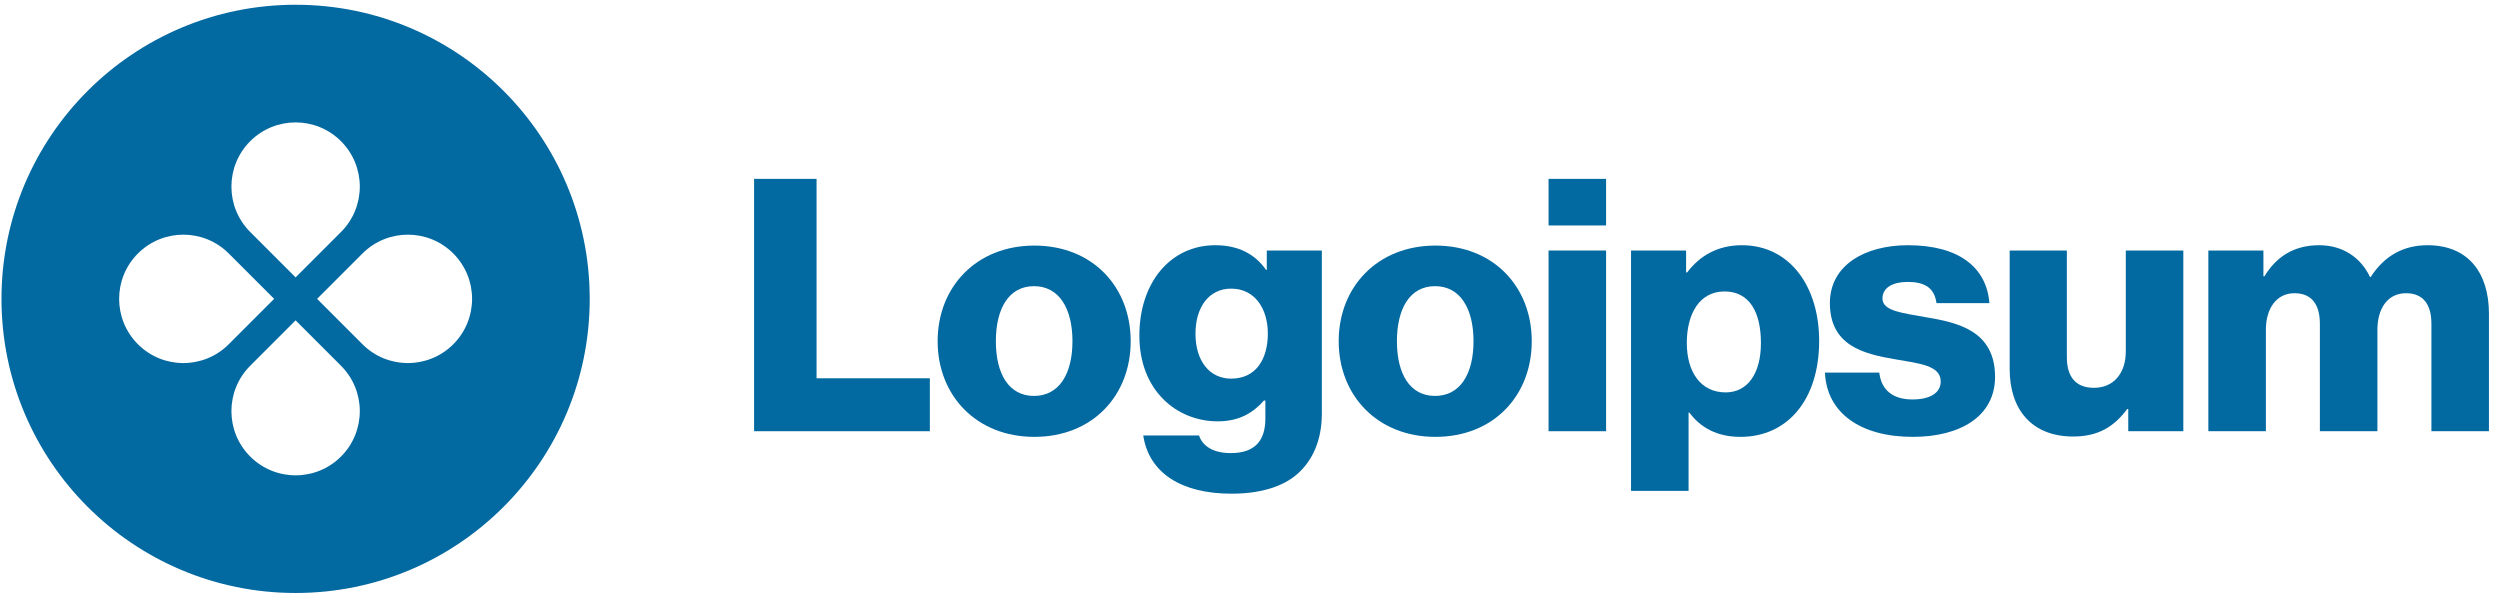
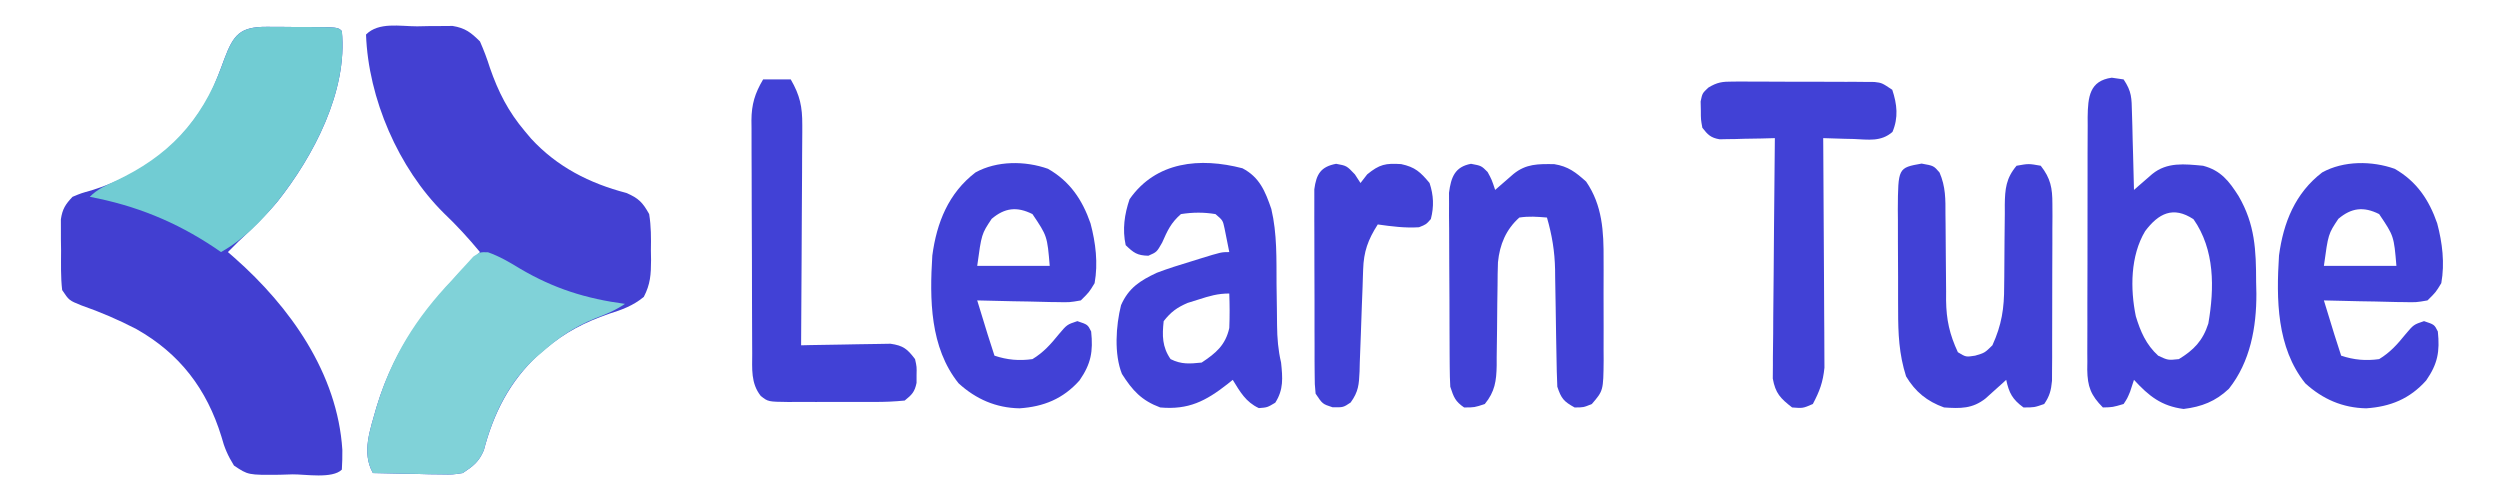
- <svg xmlns="http://www.w3.org/2000/svg" id="logo-52" width="170" height="41" viewBox="0 0 170 41" fill="none">
-   <path d="M51.278 29.323H63.23V25.723H55.526V12.163H51.278V29.323Z" class="cneutral" fill="#0369a1" />
-   <path d="M70.311 26.923C68.607 26.923 67.719 25.435 67.719 23.203C67.719 20.971 68.607 19.459 70.311 19.459C72.015 19.459 72.927 20.971 72.927 23.203C72.927 25.435 72.015 26.923 70.311 26.923ZM70.335 29.707C74.295 29.707 76.887 26.899 76.887 23.203C76.887 19.507 74.295 16.699 70.335 16.699C66.399 16.699 63.759 19.507 63.759 23.203C63.759 26.899 66.399 29.707 70.335 29.707Z" class="cneutral" fill="#0369a1" />
-   <path d="M83.741 33.571C85.565 33.571 87.173 33.163 88.253 32.203C89.237 31.315 89.885 29.971 89.885 28.123V17.035H86.141V18.355H86.093C85.373 17.323 84.269 16.675 82.637 16.675C79.589 16.675 77.477 19.219 77.477 22.819C77.477 26.587 80.045 28.651 82.805 28.651C84.293 28.651 85.229 28.051 85.949 27.235H86.045V28.459C86.045 29.947 85.349 30.811 83.693 30.811C82.397 30.811 81.749 30.259 81.533 29.611H77.741C78.125 32.179 80.357 33.571 83.741 33.571ZM83.717 25.747C82.253 25.747 81.293 24.547 81.293 22.699C81.293 20.827 82.253 19.627 83.717 19.627C85.349 19.627 86.213 21.019 86.213 22.675C86.213 24.403 85.421 25.747 83.717 25.747Z" class="cneutral" fill="#0369a1" />
-   <path d="M97.583 26.923C95.879 26.923 94.991 25.435 94.991 23.203C94.991 20.971 95.879 19.459 97.583 19.459C99.287 19.459 100.199 20.971 100.199 23.203C100.199 25.435 99.287 26.923 97.583 26.923ZM97.607 29.707C101.567 29.707 104.159 26.899 104.159 23.203C104.159 19.507 101.567 16.699 97.607 16.699C93.671 16.699 91.031 19.507 91.031 23.203C91.031 26.899 93.671 29.707 97.607 29.707Z" class="cneutral" fill="#0369a1" />
-   <path d="M105.302 29.323H109.214V17.035H105.302V29.323ZM105.302 15.331H109.214V12.163H105.302V15.331Z" class="cneutral" fill="#0369a1" />
-   <path d="M110.911 33.379H114.823V28.051H114.871C115.639 29.083 116.767 29.707 118.351 29.707C121.567 29.707 123.703 27.163 123.703 23.179C123.703 19.483 121.711 16.675 118.447 16.675C116.767 16.675 115.567 17.419 114.727 18.523H114.655V17.035H110.911V33.379ZM117.343 26.683C115.663 26.683 114.703 25.315 114.703 23.323C114.703 21.331 115.567 19.819 117.271 19.819C118.951 19.819 119.743 21.211 119.743 23.323C119.743 25.411 118.831 26.683 117.343 26.683Z" class="cneutral" fill="#0369a1" />
-   <path d="M130.072 29.707C133.288 29.707 135.664 28.315 135.664 25.627C135.664 22.483 133.12 21.931 130.96 21.571C129.4 21.283 128.008 21.163 128.008 20.299C128.008 19.531 128.752 19.171 129.712 19.171C130.792 19.171 131.536 19.507 131.68 20.611H135.28C135.088 18.187 133.216 16.675 129.736 16.675C126.832 16.675 124.432 18.019 124.432 20.611C124.432 23.491 126.712 24.067 128.848 24.427C130.48 24.715 131.968 24.835 131.968 25.939C131.968 26.731 131.224 27.163 130.048 27.163C128.752 27.163 127.936 26.563 127.792 25.339H124.096C124.216 28.051 126.472 29.707 130.072 29.707Z" class="cneutral" fill="#0369a1" />
-   <path d="M140.978 29.683C142.682 29.683 143.762 29.011 144.65 27.811H144.722V29.323H148.466V17.035H144.554V23.899C144.554 25.363 143.738 26.371 142.394 26.371C141.146 26.371 140.546 25.627 140.546 24.283V17.035H136.658V25.099C136.658 27.835 138.146 29.683 140.978 29.683Z" class="cneutral" fill="#0369a1" />
-   <path d="M150.168 29.323H154.08V22.435C154.08 20.971 154.8 19.939 156.024 19.939C157.2 19.939 157.752 20.707 157.752 22.027V29.323H161.664V22.435C161.664 20.971 162.36 19.939 163.608 19.939C164.784 19.939 165.336 20.707 165.336 22.027V29.323H169.248V21.331C169.248 18.571 167.856 16.675 165.072 16.675C163.488 16.675 162.168 17.347 161.208 18.835H161.16C160.536 17.515 159.312 16.675 157.704 16.675C155.928 16.675 154.752 17.515 153.984 18.787H153.912V17.035H150.168V29.323Z" class="cneutral" fill="#0369a1" />
-   <path fill-rule="evenodd" clip-rule="evenodd" d="M20.101 40.323C31.147 40.323 40.101 31.369 40.101 20.323C40.101 9.278 31.147 0.323 20.101 0.323C9.056 0.323 0.101 9.278 0.101 20.323C0.101 31.369 9.056 40.323 20.101 40.323ZM23.188 15.776C24.893 14.071 24.893 11.307 23.188 9.602C21.483 7.897 18.719 7.897 17.015 9.602C15.31 11.307 15.31 14.071 17.015 15.776L20.101 18.863L23.188 15.776ZM24.649 23.41C26.354 25.115 29.118 25.115 30.823 23.41C32.528 21.705 32.528 18.941 30.823 17.236C29.118 15.531 26.354 15.531 24.649 17.236L21.562 20.323L24.649 23.41ZM23.188 31.045C24.893 29.34 24.893 26.576 23.188 24.871L20.101 21.784L17.015 24.871C15.31 26.576 15.31 29.34 17.015 31.045C18.719 32.749 21.483 32.749 23.188 31.045ZM9.38 23.41C7.675 21.705 7.675 18.941 9.38 17.236C11.085 15.531 13.849 15.531 15.554 17.236L18.641 20.323L15.554 23.41C13.849 25.115 11.085 25.115 9.38 23.41Z" class="ccustom" fill="#0369a1" />
+ <svg xmlns="http://www.w3.org/2000/svg" version="1.1" width="724" height="140">
+   <path d="M0 0 C1.204 0.002 2.408 0.004 3.648 0.006 C5.536 0.024 5.536 0.024 7.461 0.043 C8.727 0.044 9.993 0.044 11.297 0.045 C20.696 0.09 20.696 0.09 21.836 1.23 C23.573 18.605 13.642 37.427 3.181 50.622 C-0.303 54.788 -4.198 58.527 -8.164 62.23 C-9.168 63.226 -10.17 64.224 -11.164 65.23 C-10.523 65.787 -9.883 66.344 -9.223 66.918 C6.821 81.072 20.576 100.35 21.98 122.512 C22.017 124.418 21.938 126.326 21.836 128.23 C19.119 130.947 11.238 129.564 7.586 129.605 C5.724 129.662 5.724 129.662 3.824 129.719 C-5.305 129.807 -5.305 129.807 -9.406 127.055 C-11.169 124.222 -12.19 121.886 -13.039 118.668 C-17.28 104.877 -25.114 94.624 -37.652 87.539 C-42.836 84.839 -48.087 82.595 -53.602 80.668 C-57.164 79.23 -57.164 79.23 -59.164 76.23 C-59.601 72.432 -59.488 68.613 -59.477 64.793 C-59.493 63.743 -59.509 62.693 -59.525 61.611 C-59.526 60.6 -59.527 59.589 -59.527 58.547 C-59.53 57.623 -59.533 56.7 -59.536 55.748 C-59.094 52.76 -58.222 51.412 -56.164 49.23 C-53.633 48.176 -53.633 48.176 -50.664 47.355 C-35.27 42.552 -23.735 33.582 -16.164 19.23 C-14.678 15.946 -13.391 12.619 -12.164 9.23 C-9.553 2.353 -7.688 -0.028 0 0 Z " fill="#423FD1" transform="translate(77.16406,7.769531)" />
+   <path d="M0 0 C1.189 -0.024 2.378 -0.049 3.604 -0.074 C4.751 -0.078 5.899 -0.082 7.082 -0.086 C8.132 -0.094 9.183 -0.102 10.265 -0.111 C13.936 0.499 15.563 1.778 18.188 4.375 C19.318 6.949 20.225 9.339 21.062 12 C23.481 18.986 26.374 24.679 31.188 30.375 C31.782 31.08 32.376 31.785 32.988 32.512 C40.522 40.7 49.919 45.474 60.594 48.258 C64.12 49.777 65.312 50.997 67.188 54.375 C67.759 57.889 67.746 61.322 67.688 64.875 C67.711 66.281 67.711 66.281 67.734 67.715 C67.711 71.835 67.56 74.663 65.633 78.352 C62.535 80.915 59.336 82.062 55.562 83.25 C48.577 85.668 42.884 88.562 37.188 93.375 C36.482 93.969 35.777 94.564 35.051 95.176 C26.862 102.709 22.088 112.106 19.305 122.781 C17.853 126.152 16.239 127.357 13.188 129.375 C10.233 129.829 10.233 129.829 7.012 129.766 C5.855 129.753 4.698 129.74 3.506 129.727 C1.709 129.676 1.709 129.676 -0.125 129.625 C-1.343 129.607 -2.56 129.589 -3.814 129.57 C-6.815 129.523 -9.813 129.458 -12.812 129.375 C-16.205 123.343 -13.553 116.726 -11.812 110.375 C-6.214 91.749 4.394 78.83 18.188 65.375 C14.878 61.387 11.507 57.696 7.75 54.125 C-5.436 41.072 -14.149 20.903 -14.812 2.375 C-11.114 -1.323 -4.995 0.005 0 0 Z " fill="#4340D2" transform="translate(120.8125,7.625)" />
+   <path d="M0 0 C1.702 0.247 1.702 0.247 3.438 0.5 C5.827 4.084 5.74 5.872 5.852 10.137 C5.89 11.435 5.929 12.734 5.969 14.072 C6 15.444 6.031 16.816 6.062 18.188 C6.101 19.571 6.14 20.954 6.18 22.338 C6.274 25.725 6.36 29.112 6.438 32.5 C7.161 31.868 7.161 31.868 7.898 31.223 C8.53 30.675 9.162 30.127 9.812 29.562 C10.439 29.017 11.065 28.472 11.711 27.91 C16.04 24.374 21.099 25.005 26.438 25.5 C31.57 26.846 33.978 29.934 36.75 34.312 C41.497 42.493 41.802 49.911 41.812 59.188 C41.837 60.295 41.861 61.403 41.887 62.545 C41.921 72.245 40.127 82.302 33.914 90.098 C30.084 93.735 26 95.311 20.812 95.938 C14.379 95.104 10.753 92.196 6.438 87.5 C6.066 88.634 5.695 89.769 5.312 90.938 C4.504 92.875 4.504 92.875 3.438 94.5 C0.25 95.438 0.25 95.438 -2.562 95.5 C-6.044 91.995 -7.026 89.478 -7.094 84.539 C-7.084 83.77 -7.074 83.001 -7.064 82.209 C-7.07 81.387 -7.075 80.565 -7.081 79.719 C-7.093 77.01 -7.077 74.302 -7.059 71.594 C-7.059 69.707 -7.06 67.821 -7.063 65.934 C-7.064 61.983 -7.052 58.032 -7.029 54.082 C-7.001 49.021 -7.003 43.96 -7.016 38.899 C-7.023 35.005 -7.015 31.11 -7.003 27.215 C-6.998 25.349 -6.998 23.483 -7.002 21.617 C-7.005 19.008 -6.988 16.4 -6.967 13.791 C-6.971 13.022 -6.976 12.253 -6.98 11.461 C-6.898 5.544 -6.441 0.904 0 0 Z M9.66 44.457 C5.393 51.588 5.33 61.13 6.973 69.094 C8.33 73.543 9.945 77.307 13.438 80.5 C16.284 81.836 16.284 81.836 19.438 81.5 C23.762 78.871 26.379 76.163 27.969 71.203 C29.759 60.881 29.845 49.796 23.688 41 C17.763 37.051 13.484 39.349 9.66 44.457 Z " fill="#4141D6" transform="translate(611.5625,22.5)" />
+   <path d="M0 0 C1.204 0.002 2.408 0.004 3.648 0.006 C5.536 0.024 5.536 0.024 7.461 0.043 C8.727 0.044 9.993 0.044 11.297 0.045 C20.696 0.09 20.696 0.09 21.836 1.23 C23.574 18.61 13.64 37.428 3.172 50.622 C-1.592 56.357 -6.609 61.576 -13.164 65.23 C-14.112 64.577 -14.112 64.577 -15.078 63.91 C-26.35 56.407 -37.866 51.749 -51.164 49.23 C-48.935 47.001 -46.641 45.982 -43.806 44.669 C-28.496 37.517 -18.967 27.484 -12.996 11.527 C-12.722 10.769 -12.447 10.011 -12.164 9.23 C-9.553 2.353 -7.688 -0.028 0 0 Z " fill="#71CCD3" transform="translate(77.16406,7.769531)" />
+   <path d="M0 0 C3.364 1.187 6.279 2.904 9.305 4.758 C19.077 10.513 28.411 13.451 39.68 14.945 C36.797 16.867 34.279 17.912 31.055 19.133 C25.07 21.595 20.49 24.656 15.68 28.945 C15.065 29.467 14.45 29.989 13.816 30.527 C5.931 37.713 1.455 47.157 -1.203 57.352 C-2.655 60.723 -4.269 61.927 -7.32 63.945 C-10.275 64.399 -10.275 64.399 -13.496 64.336 C-14.653 64.323 -15.81 64.31 -17.002 64.297 C-18.2 64.263 -19.398 64.23 -20.633 64.195 C-22.459 64.168 -22.459 64.168 -24.322 64.141 C-27.322 64.094 -30.321 64.028 -33.32 63.945 C-36.713 57.913 -34.06 51.296 -32.32 44.945 C-27.918 30.299 -20.909 19.026 -10.32 7.945 C-9.602 7.141 -8.884 6.337 -8.145 5.508 C-7.46 4.765 -6.776 4.023 -6.07 3.258 C-5.467 2.594 -4.864 1.93 -4.242 1.246 C-2.32 -0.055 -2.32 -0.055 0 0 Z " fill="#80D2D8" transform="translate(141.3203,73.05469)" />
+   <path d="M0 0 C4.975 2.61 6.589 6.664 8.354 11.777 C10.051 18.947 9.827 26.307 9.867 33.641 C9.896 36.083 9.931 38.526 9.97 40.968 C9.992 42.476 10.008 43.984 10.017 45.493 C10.055 49.212 10.33 52.645 11.18 56.266 C11.634 60.683 11.945 64.075 9.492 67.891 C7.18 69.266 7.18 69.266 4.742 69.453 C0.965 67.703 -0.686 64.744 -2.82 61.266 C-3.328 61.676 -3.836 62.085 -4.359 62.508 C-10.639 67.423 -15.611 69.999 -23.82 69.266 C-29.237 67.247 -31.858 64.35 -34.906 59.559 C-37.207 53.788 -36.657 45.627 -35.168 39.645 C-32.974 34.664 -29.698 32.553 -24.82 30.266 C-21.59 29.039 -18.316 28.012 -15.008 27.016 C-14.15 26.747 -13.292 26.479 -12.408 26.203 C-6.126 24.266 -6.126 24.266 -3.82 24.266 C-4.103 22.805 -4.397 21.348 -4.695 19.891 C-4.858 19.079 -5.02 18.266 -5.188 17.43 C-5.687 15.079 -5.687 15.079 -7.82 13.266 C-11.204 12.706 -14.434 12.733 -17.82 13.266 C-20.711 15.786 -21.713 18.023 -23.258 21.516 C-24.82 24.266 -24.82 24.266 -27.258 25.328 C-30.494 25.249 -31.509 24.49 -33.82 22.266 C-34.815 17.715 -34.178 13.317 -32.695 8.953 C-25.053 -2.001 -12.285 -3.199 0 0 Z M-12.758 38.016 C-13.798 38.34 -14.838 38.665 -15.91 39 C-19.032 40.358 -20.715 41.606 -22.82 44.266 C-23.269 48.457 -23.266 51.733 -20.82 55.266 C-17.671 56.84 -15.3 56.614 -11.82 56.266 C-7.66 53.518 -4.915 51.193 -3.82 46.266 C-3.676 42.925 -3.704 39.607 -3.82 36.266 C-7.17 36.266 -9.572 36.992 -12.758 38.016 Z " fill="#4141D6" transform="translate(359.8203,48.73438)" />
+   <path d="M0 0 C6.359 3.632 9.95 8.987 12.309 15.801 C13.805 21.426 14.531 27.354 13.496 33.113 C11.9 35.755 11.9 35.755 9.496 38.113 C6.288 38.681 6.288 38.681 2.543 38.602 C1.553 38.591 1.553 38.591 0.542 38.58 C-1.558 38.552 -3.655 38.49 -5.754 38.426 C-7.181 38.401 -8.608 38.378 -10.035 38.357 C-13.526 38.302 -17.014 38.216 -20.504 38.113 C-19.859 40.218 -19.213 42.322 -18.566 44.426 C-18.207 45.598 -17.847 46.769 -17.477 47.977 C-16.84 50.029 -16.183 52.075 -15.504 54.113 C-11.785 55.353 -8.368 55.652 -4.504 55.113 C-1.295 53.173 0.788 50.798 3.121 47.926 C5.496 45.113 5.496 45.113 8.496 44.113 C11.496 45.113 11.496 45.113 12.496 47.113 C13.098 52.93 12.466 56.449 9.125 61.285 C4.374 66.617 -1.263 68.897 -8.254 69.363 C-15.07 69.237 -20.873 66.706 -25.898 62.117 C-34.215 51.737 -34.297 37.748 -33.504 25.113 C-32.234 15.576 -28.82 7.043 -21.004 1.051 C-14.785 -2.381 -6.604 -2.339 0 0 Z M-16.316 14.488 C-19.244 18.877 -19.244 18.877 -20.504 28.113 C-13.574 28.113 -6.644 28.113 0.496 28.113 C-0.227 19.464 -0.227 19.464 -4.504 13.113 C-9.013 10.858 -12.528 11.289 -16.316 14.488 Z " fill="#4141D6" transform="translate(693.5039,48.88672)" />
+   <path d="M0 0 C6.359 3.632 9.95 8.987 12.309 15.801 C13.805 21.426 14.531 27.354 13.496 33.113 C11.9 35.755 11.9 35.755 9.496 38.113 C6.288 38.681 6.288 38.681 2.543 38.602 C1.553 38.591 1.553 38.591 0.542 38.58 C-1.558 38.552 -3.655 38.49 -5.754 38.426 C-7.181 38.401 -8.608 38.378 -10.035 38.357 C-13.526 38.302 -17.014 38.216 -20.504 38.113 C-19.859 40.218 -19.213 42.322 -18.566 44.426 C-18.207 45.598 -17.847 46.769 -17.477 47.977 C-16.84 50.029 -16.183 52.075 -15.504 54.113 C-11.785 55.353 -8.368 55.652 -4.504 55.113 C-1.295 53.173 0.788 50.798 3.121 47.926 C5.496 45.113 5.496 45.113 8.496 44.113 C11.496 45.113 11.496 45.113 12.496 47.113 C13.098 52.93 12.466 56.449 9.125 61.285 C4.374 66.617 -1.263 68.897 -8.254 69.363 C-15.07 69.237 -20.873 66.706 -25.898 62.117 C-34.215 51.737 -34.297 37.748 -33.504 25.113 C-32.234 15.576 -28.82 7.043 -21.004 1.051 C-14.785 -2.381 -6.604 -2.339 0 0 Z M-16.316 14.488 C-19.244 18.877 -19.244 18.877 -20.504 28.113 C-13.574 28.113 -6.644 28.113 0.496 28.113 C-0.227 19.464 -0.227 19.464 -4.504 13.113 C-9.013 10.858 -12.528 11.289 -16.316 14.488 Z " fill="#4141D6" transform="translate(303.5039,48.88672)" />
+   <path d="M0 0 C3.5 0.625 3.5 0.625 5.193 2.591 C6.976 6.73 6.922 10.34 6.906 14.801 C6.917 15.685 6.928 16.569 6.939 17.48 C6.973 20.299 6.989 23.118 7 25.938 C7.015 29.642 7.048 33.346 7.094 37.051 C7.091 37.891 7.088 38.73 7.085 39.596 C7.156 45.235 8.103 49.493 10.5 54.625 C12.826 56.04 12.826 56.04 15.5 55.625 C18.268 54.816 18.268 54.816 20.5 52.625 C23.187 46.735 23.931 41.91 23.906 35.488 C23.917 34.646 23.928 33.803 23.939 32.935 C23.985 29.365 23.996 25.796 24.011 22.225 C24.027 19.604 24.06 16.984 24.094 14.363 C24.091 13.561 24.088 12.759 24.085 11.932 C24.145 7.402 24.438 4.229 27.5 0.625 C31 0 31 0 34.5 0.625 C37.36 4.274 37.875 7.069 37.872 11.637 C37.882 13.419 37.882 13.419 37.891 15.237 C37.882 16.511 37.873 17.785 37.863 19.098 C37.864 21.07 37.864 21.07 37.865 23.083 C37.865 25.861 37.854 28.639 37.836 31.417 C37.813 34.974 37.813 38.53 37.82 42.086 C37.824 45.486 37.812 48.886 37.801 52.285 C37.802 53.561 37.803 54.837 37.804 56.152 C37.794 57.337 37.784 58.522 37.775 59.742 C37.77 60.784 37.765 61.826 37.761 62.9 C37.494 65.683 37.076 67.327 35.5 69.625 C32.625 70.625 32.625 70.625 29.5 70.625 C26.295 68.286 25.305 66.411 24.5 62.625 C23.957 63.119 23.415 63.612 22.855 64.121 C22.14 64.762 21.425 65.402 20.688 66.062 C19.98 66.701 19.272 67.339 18.543 67.996 C14.739 71.029 11.211 70.944 6.5 70.625 C1.582 68.855 -1.814 66.107 -4.5 61.625 C-6.551 55.202 -6.807 49.23 -6.801 42.52 C-6.805 41.477 -6.809 40.435 -6.814 39.361 C-6.819 37.17 -6.82 34.979 -6.816 32.788 C-6.812 29.437 -6.836 26.087 -6.861 22.736 C-6.864 20.602 -6.864 18.467 -6.863 16.332 C-6.872 15.333 -6.882 14.334 -6.891 13.305 C-6.811 1.216 -6.811 1.216 0 0 Z " fill="#4141D6" transform="translate(556.5,47.375)" />
+   <path d="M0 0 C3 0.562 3 0.562 4.812 2.375 C6 4.562 6 4.562 7 7.562 C7.482 7.141 7.964 6.719 8.461 6.285 C9.093 5.737 9.724 5.189 10.375 4.625 C11.315 3.807 11.315 3.807 12.273 2.973 C15.96 -0.039 19.469 0.043 24.102 0.098 C28.172 0.75 30.328 2.45 33.344 5.152 C38.078 12.041 38.448 19.647 38.398 27.766 C38.401 28.806 38.404 29.847 38.407 30.92 C38.409 33.105 38.404 35.29 38.391 37.475 C38.375 40.817 38.391 44.158 38.41 47.5 C38.408 49.63 38.404 51.76 38.398 53.891 C38.408 55.384 38.408 55.384 38.417 56.909 C38.328 65.687 38.328 65.687 35 69.562 C32.562 70.562 32.562 70.562 30 70.562 C26.879 68.829 26.147 68.003 25 64.562 C24.869 61.563 24.79 58.583 24.754 55.582 C24.721 53.76 24.688 51.937 24.654 50.115 C24.607 47.25 24.563 44.384 24.523 41.518 C24.483 38.748 24.432 35.977 24.379 33.207 C24.37 32.361 24.362 31.515 24.353 30.643 C24.244 25.318 23.472 20.685 22 15.562 C19.144 15.324 16.801 15.139 14 15.562 C10.146 19.011 8.309 23.378 7.809 28.528 C7.724 30.782 7.698 33.03 7.691 35.285 C7.666 36.975 7.641 38.664 7.615 40.354 C7.586 42.996 7.562 45.637 7.544 48.28 C7.522 50.844 7.483 53.408 7.441 55.973 C7.441 56.759 7.441 57.546 7.441 58.356 C7.359 62.901 6.92 65.999 4 69.562 C1 70.562 1 70.562 -2 70.562 C-4.592 68.775 -4.987 67.602 -6 64.562 C-6.103 62.672 -6.149 60.778 -6.161 58.885 C-6.171 57.72 -6.18 56.556 -6.19 55.355 C-6.194 54.096 -6.199 52.837 -6.203 51.539 C-6.209 50.246 -6.215 48.952 -6.22 47.619 C-6.231 44.881 -6.237 42.142 -6.24 39.403 C-6.246 35.901 -6.27 32.398 -6.298 28.896 C-6.321 25.548 -6.323 22.2 -6.328 18.852 C-6.34 17.596 -6.353 16.341 -6.366 15.048 C-6.363 13.876 -6.36 12.705 -6.356 11.499 C-6.36 10.471 -6.364 9.443 -6.367 8.383 C-5.777 3.854 -4.666 0.875 0 0 Z " fill="#4141D6" transform="translate(426,47.4375)" />
+   <path d="M0 0 C1.427 -0.009 1.427 -0.009 2.882 -0.019 C3.902 -0.01 4.922 -0 5.972 0.009 C7.025 0.009 8.078 0.008 9.162 0.008 C11.386 0.01 13.609 0.02 15.832 0.036 C19.24 0.06 22.648 0.057 26.056 0.05 C28.216 0.056 30.375 0.063 32.535 0.072 C33.557 0.071 34.579 0.07 35.632 0.069 C36.579 0.078 37.527 0.088 38.504 0.098 C39.338 0.102 40.172 0.107 41.031 0.112 C43.187 0.372 43.187 0.372 46.187 2.372 C47.582 6.556 48.011 10.442 46.246 14.579 C42.902 17.492 39.268 16.794 35 16.622 C34.155 16.604 33.31 16.586 32.439 16.568 C30.355 16.521 28.271 16.449 26.187 16.372 C26.194 17.234 26.201 18.095 26.207 18.983 C26.268 27.118 26.313 35.254 26.343 43.39 C26.358 47.573 26.38 51.755 26.414 55.937 C26.446 59.977 26.464 64.016 26.472 68.055 C26.477 69.593 26.488 71.131 26.504 72.668 C26.526 74.83 26.529 76.99 26.528 79.152 C26.534 80.38 26.541 81.608 26.548 82.873 C26.117 87.056 25.154 89.664 23.187 93.372 C20.312 94.622 20.312 94.622 17.187 94.372 C13.803 91.75 12.346 90.265 11.586 86 C11.597 84.714 11.608 83.428 11.62 82.104 C11.619 81.391 11.618 80.678 11.617 79.944 C11.621 77.6 11.66 75.259 11.699 72.915 C11.708 71.286 11.715 69.656 11.72 68.027 C11.739 63.747 11.789 59.468 11.844 55.189 C11.895 50.819 11.918 46.448 11.943 42.077 C11.997 33.509 12.082 24.941 12.187 16.372 C10.29 16.425 10.29 16.425 8.355 16.478 C6.695 16.506 5.035 16.533 3.375 16.56 C2.541 16.585 1.708 16.61 0.849 16.636 C-0.354 16.65 -0.354 16.65 -1.582 16.665 C-2.69 16.689 -2.69 16.689 -3.82 16.713 C-6.38 16.275 -7.241 15.401 -8.813 13.372 C-9.246 10.997 -9.246 10.997 -9.25 8.372 C-9.27 7.506 -9.289 6.64 -9.309 5.747 C-8.813 3.372 -8.813 3.372 -7.083 1.747 C-4.464 0.161 -3.038 -0.002 0 0 Z " fill="#4141D6" transform="translate(501.8127,23.62769)" />
+   <path d="M0 0 C2.64 0 5.28 0 8 0 C10.669 4.603 11.369 7.9 11.341 13.199 C11.341 13.892 11.341 14.585 11.342 15.3 C11.34 17.573 11.317 19.845 11.293 22.117 C11.287 23.7 11.283 25.284 11.28 26.867 C11.269 31.02 11.239 35.172 11.206 39.325 C11.175 43.568 11.162 47.811 11.146 52.055 C11.114 60.37 11.063 68.685 11 77 C11.858 76.979 12.715 76.958 13.599 76.937 C16.789 76.868 19.979 76.818 23.17 76.78 C24.55 76.76 25.929 76.733 27.308 76.698 C29.294 76.65 31.28 76.629 33.266 76.609 C35.057 76.578 35.057 76.578 36.884 76.546 C40.608 77.089 41.751 78.044 44 81 C44.496 83.254 44.496 83.254 44.438 85.562 C44.436 86.327 44.435 87.091 44.434 87.879 C43.891 90.531 43.087 91.312 41 93 C37.951 93.298 35.111 93.42 32.062 93.398 C31.186 93.401 30.31 93.404 29.406 93.407 C27.554 93.409 25.701 93.404 23.849 93.391 C21.011 93.375 18.174 93.391 15.336 93.41 C13.536 93.408 11.737 93.404 9.938 93.398 C9.087 93.405 8.237 93.411 7.362 93.417 C1.436 93.346 1.436 93.346 -0.685 91.663 C-3.608 87.966 -3.154 83.788 -3.161 79.319 C-3.166 78.538 -3.171 77.757 -3.176 76.953 C-3.191 74.368 -3.198 71.784 -3.203 69.199 C-3.209 67.402 -3.215 65.604 -3.22 63.807 C-3.231 60.037 -3.237 56.267 -3.24 52.496 C-3.246 47.671 -3.27 42.846 -3.298 38.021 C-3.317 34.307 -3.322 30.593 -3.324 26.879 C-3.327 25.101 -3.335 23.322 -3.348 21.544 C-3.365 19.052 -3.363 16.561 -3.356 14.069 C-3.366 13.338 -3.375 12.607 -3.384 11.854 C-3.346 7.172 -2.379 4.019 0 0 Z " fill="#4141D6" transform="translate(221,23)" />
+   <path d="M0 0 C3.062 0.562 3.062 0.562 5.438 3.062 C5.974 3.888 6.51 4.713 7.062 5.562 C7.702 4.737 8.341 3.913 9 3.062 C12.592 0.13 14.336 -0.2 18.84 0.086 C22.878 0.952 24.393 2.36 27.062 5.562 C28.244 9.115 28.376 12.338 27.438 16 C26.062 17.562 26.062 17.562 24 18.375 C19.947 18.634 16.074 18.131 12.062 17.562 C9.235 21.989 7.99 25.402 7.829 30.625 C7.802 31.413 7.775 32.2 7.747 33.012 C7.721 33.853 7.695 34.695 7.668 35.562 C7.599 37.354 7.53 39.146 7.459 40.938 C7.352 43.755 7.25 46.572 7.164 49.391 C7.078 52.116 6.969 54.839 6.855 57.562 C6.836 58.404 6.816 59.246 6.795 60.113 C6.618 63.93 6.489 65.972 4.208 69.129 C2.062 70.562 2.062 70.562 -1.062 70.5 C-3.938 69.562 -3.938 69.562 -5.938 66.562 C-6.198 63.875 -6.198 63.875 -6.212 60.594 C-6.222 59.366 -6.231 58.138 -6.241 56.872 C-6.241 55.531 -6.24 54.189 -6.238 52.848 C-6.242 51.471 -6.247 50.095 -6.251 48.719 C-6.259 45.835 -6.258 42.951 -6.253 40.067 C-6.247 36.373 -6.264 32.68 -6.288 28.987 C-6.302 26.145 -6.303 23.303 -6.3 20.46 C-6.301 19.099 -6.306 17.737 -6.316 16.376 C-6.328 14.471 -6.319 12.566 -6.31 10.66 C-6.31 9.577 -6.311 8.493 -6.312 7.377 C-5.725 2.963 -4.434 0.849 0 0 Z " fill="#4141D6" transform="translate(386.9375,47.4375)" />
</svg>
